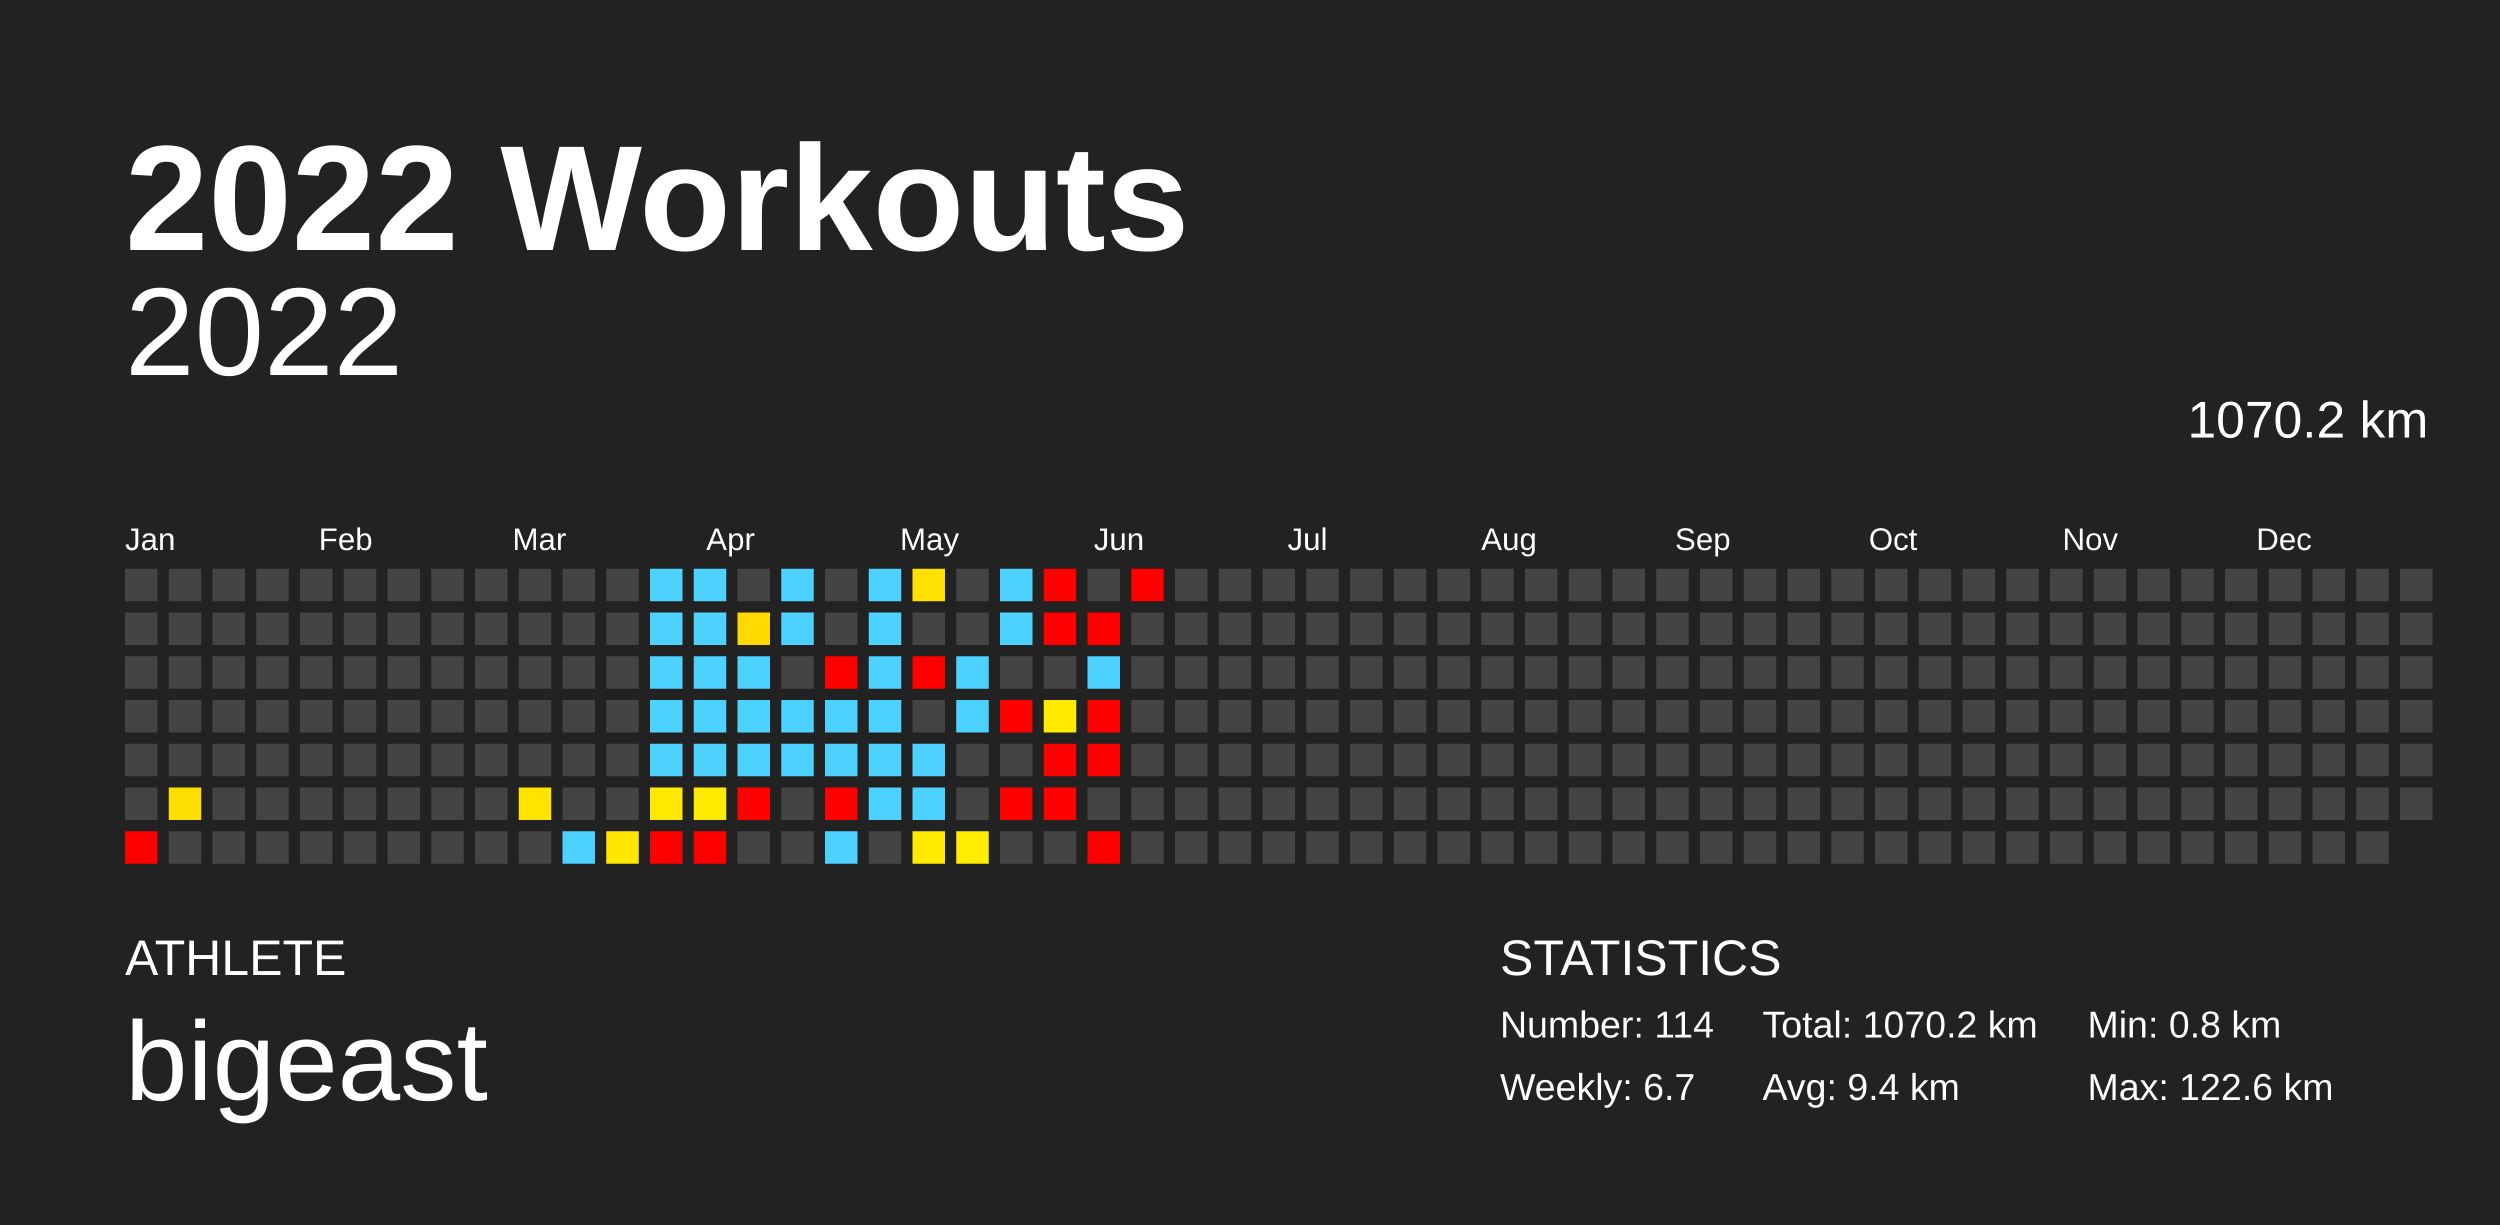
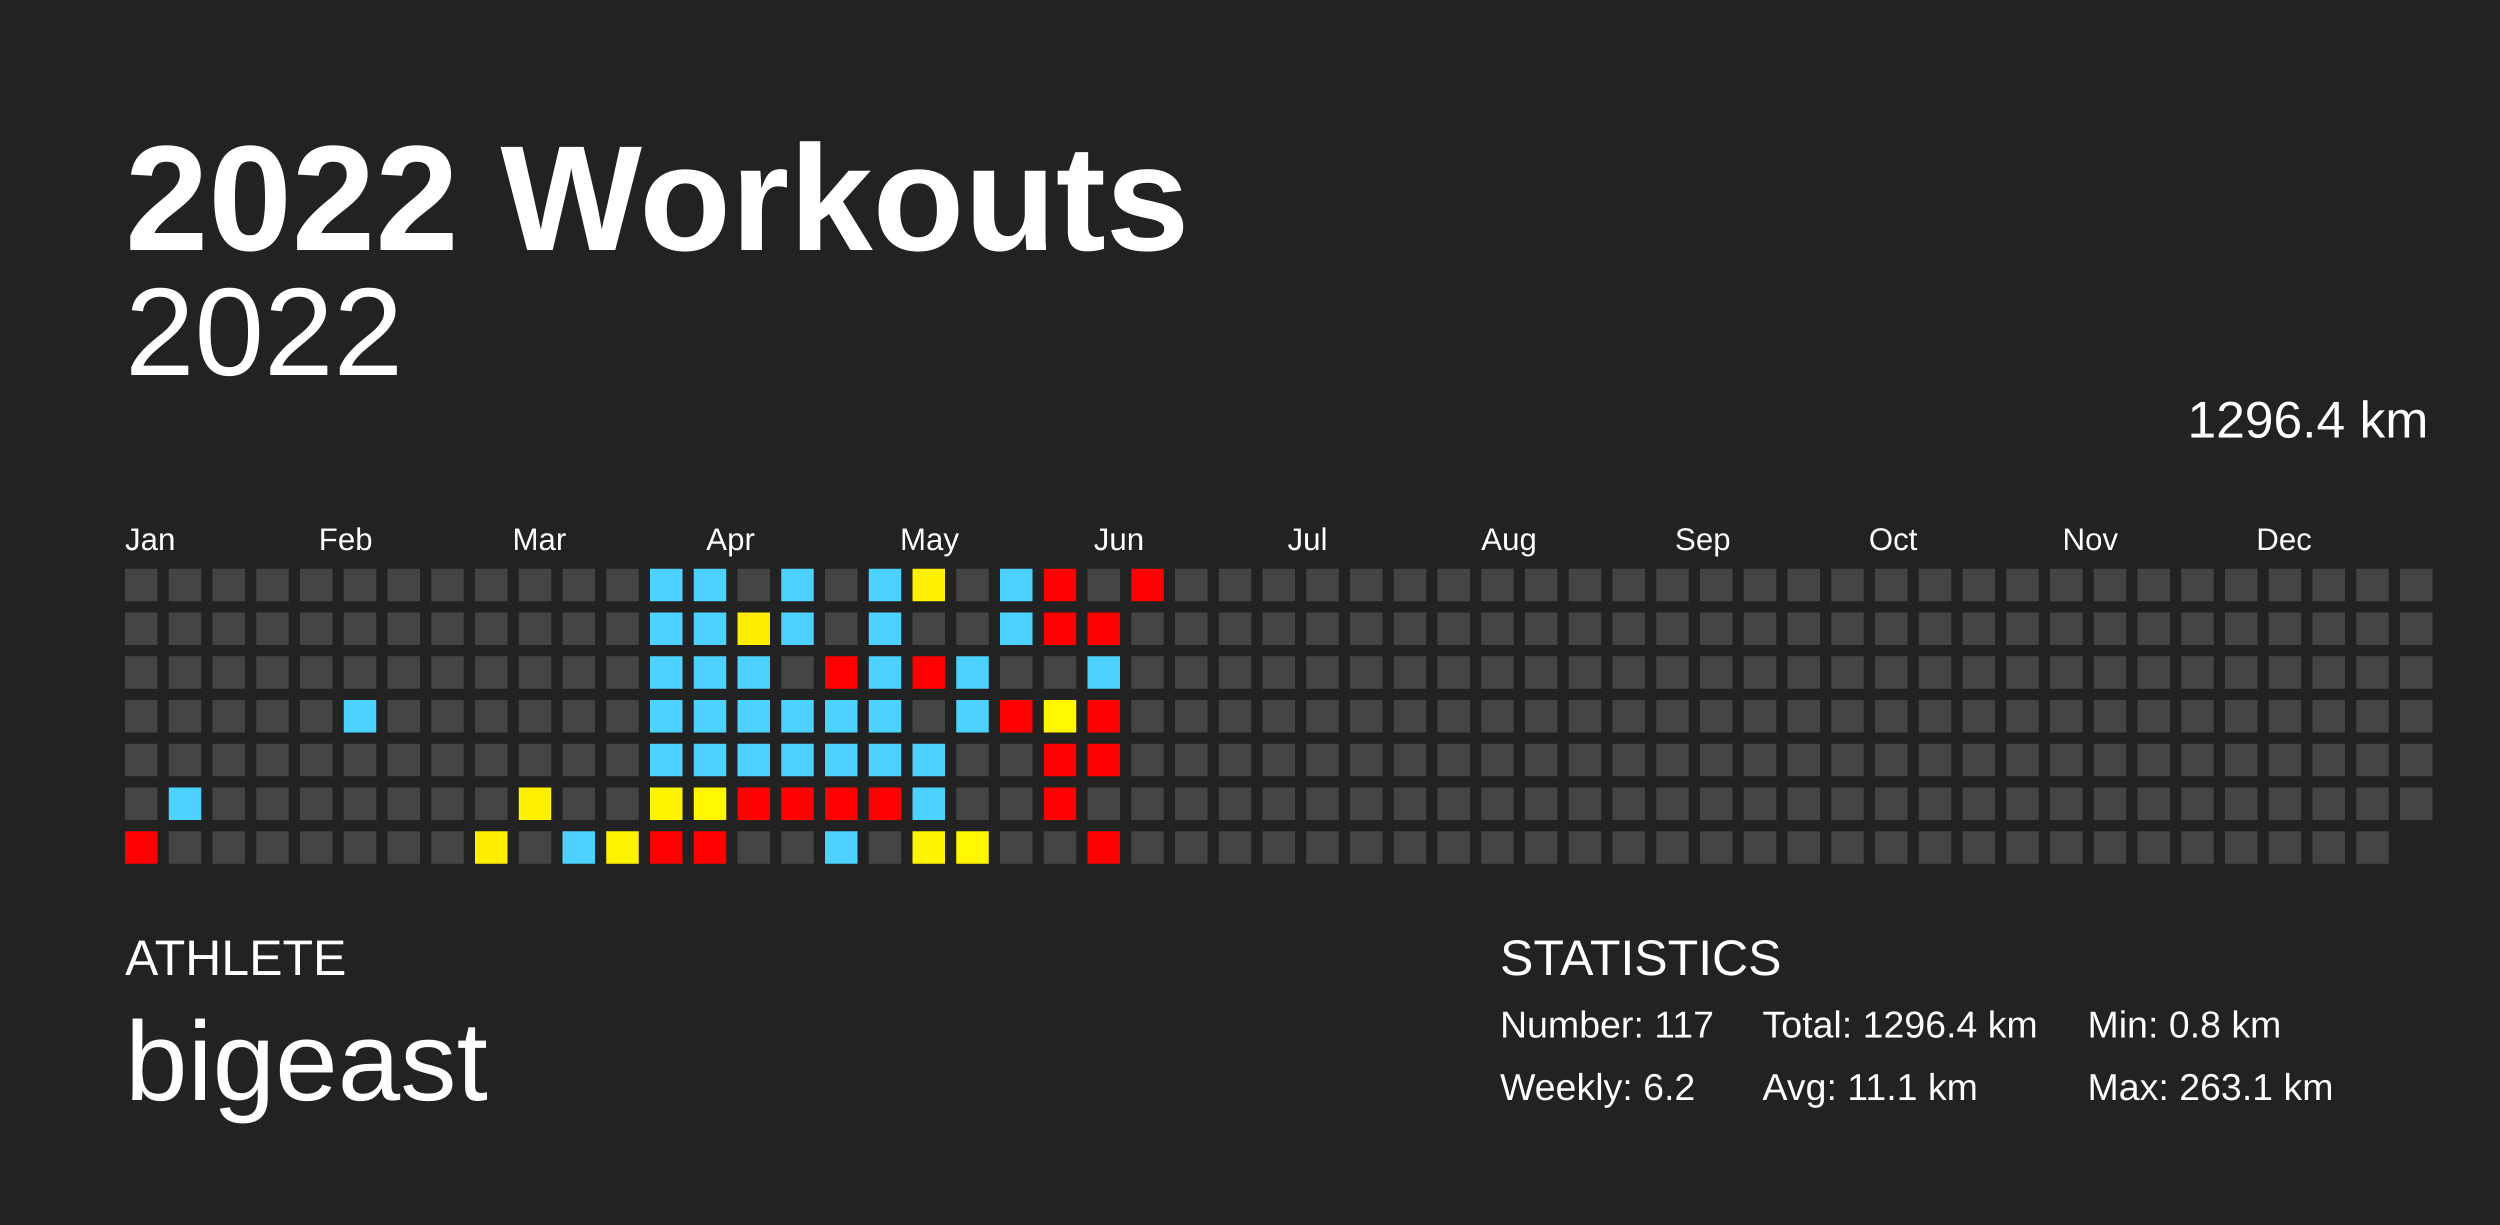
<svg xmlns="http://www.w3.org/2000/svg" baseProfile="full" height="98mm" version="1.1" viewBox="0,0,200,98" width="200mm">
  <defs />
  <rect fill="#222222" height="98" width="200" x="0" y="0" />
  <text fill="#FFFFFF" style="font-size:12px; font-family:Arial; font-weight:bold;" x="10" y="20">2022 Workouts</text>
  <text fill="#FFFFFF" style="font-size:4px; font-family:Arial" x="10" y="78">ATHLETE</text>
  <text fill="#FFFFFF" style="font-size:9px; font-family:Arial" x="10" y="88">bigeast</text>
  <text fill="#FFFFFF" style="font-size:4px; font-family:Arial" x="120" y="78">STATISTICS</text>
-   <text fill="#FFFFFF" style="font-size:3px; font-family:Arial" x="120" y="83">Number: 114</text>
-   <text fill="#FFFFFF" style="font-size:3px; font-family:Arial" x="120" y="88">Weekly: 6.7</text>
-   <text fill="#FFFFFF" style="font-size:3px; font-family:Arial" x="141" y="83">Total: 1070.2 km</text>
-   <text fill="#FFFFFF" style="font-size:3px; font-family:Arial" x="141" y="88">Avg: 9.4 km</text>
+   <text fill="#FFFFFF" style="font-size:3px; font-family:Arial" x="120" y="83">Number: 117</text>
+   <text fill="#FFFFFF" style="font-size:3px; font-family:Arial" x="120" y="88">Weekly: 6.2</text>
+   <text fill="#FFFFFF" style="font-size:3px; font-family:Arial" x="141" y="83">Total: 1296.4 km</text>
+   <text fill="#FFFFFF" style="font-size:3px; font-family:Arial" x="141" y="88">Avg: 11.1 km</text>
  <text fill="#FFFFFF" style="font-size:3px; font-family:Arial" x="167" y="83">Min: 0.8 km</text>
-   <text fill="#FFFFFF" style="font-size:3px; font-family:Arial" x="167" y="88">Max: 122.6 km</text>
+   <text fill="#FFFFFF" style="font-size:3px; font-family:Arial" x="167" y="88">Max: 263.1 km</text>
  <text alignment-baseline="hanging" fill="#FFFFFF" style="font-size:10.0px; font-family:Arial;" x="10" y="30">2022</text>
-   <text alignment-baseline="hanging" fill="#FFFFFF" style="font-size:4.125px; font-family:Arial;" x="175" y="35">1070.2 km</text>
+   <text alignment-baseline="hanging" fill="#FFFFFF" style="font-size:4.125px; font-family:Arial;" x="175" y="35">1296.4 km</text>
  <text fill="#FFFFFF" style="font-size:2.5px; font-family:Arial" x="10.0" y="44">Jan</text>
  <text fill="#FFFFFF" style="font-size:2.5px; font-family:Arial" x="25.5" y="44">Feb</text>
  <text fill="#FFFFFF" style="font-size:2.5px; font-family:Arial" x="41.0" y="44">Mar</text>
  <text fill="#FFFFFF" style="font-size:2.5px; font-family:Arial" x="56.5" y="44">Apr</text>
  <text fill="#FFFFFF" style="font-size:2.5px; font-family:Arial" x="72.0" y="44">May</text>
  <text fill="#FFFFFF" style="font-size:2.5px; font-family:Arial" x="87.5" y="44">Jun</text>
  <text fill="#FFFFFF" style="font-size:2.5px; font-family:Arial" x="103.0" y="44">Jul</text>
  <text fill="#FFFFFF" style="font-size:2.5px; font-family:Arial" x="118.5" y="44">Aug</text>
  <text fill="#FFFFFF" style="font-size:2.5px; font-family:Arial" x="134.0" y="44">Sep</text>
  <text fill="#FFFFFF" style="font-size:2.5px; font-family:Arial" x="149.5" y="44">Oct</text>
  <text fill="#FFFFFF" style="font-size:2.5px; font-family:Arial" x="165.0" y="44">Nov</text>
  <text fill="#FFFFFF" style="font-size:2.5px; font-family:Arial" x="180.5" y="44">Dec</text>
  <rect fill="#444444" height="2.6" width="2.6" x="10.0" y="45.5" />
  <rect fill="#444444" height="2.6" width="2.6" x="10.0" y="49.0" />
  <rect fill="#444444" height="2.6" width="2.6" x="10.0" y="52.5" />
  <rect fill="#444444" height="2.6" width="2.6" x="10.0" y="56.0" />
  <rect fill="#444444" height="2.6" width="2.6" x="10.0" y="59.5" />
  <rect fill="#444444" height="2.6" width="2.6" x="10.0" y="63.0" />
  <rect fill="red" height="2.6" width="2.6" x="10.0" y="66.5" />
  <rect fill="#444444" height="2.6" width="2.6" x="13.5" y="45.5" />
  <rect fill="#444444" height="2.6" width="2.6" x="13.5" y="49.0" />
  <rect fill="#444444" height="2.6" width="2.6" x="13.5" y="52.5" />
  <rect fill="#444444" height="2.6" width="2.6" x="13.5" y="56.0" />
  <rect fill="#444444" height="2.6" width="2.6" x="13.5" y="59.5" />
-   <rect fill="#ffdf00" height="2.6" width="2.6" x="13.5" y="63.0" />
+   <rect fill="#4dd2ff" height="2.6" width="2.6" x="13.5" y="63.0" />
  <rect fill="#444444" height="2.6" width="2.6" x="13.5" y="66.5" />
  <rect fill="#444444" height="2.6" width="2.6" x="17.0" y="45.5" />
  <rect fill="#444444" height="2.6" width="2.6" x="17.0" y="49.0" />
  <rect fill="#444444" height="2.6" width="2.6" x="17.0" y="52.5" />
  <rect fill="#444444" height="2.6" width="2.6" x="17.0" y="56.0" />
  <rect fill="#444444" height="2.6" width="2.6" x="17.0" y="59.5" />
  <rect fill="#444444" height="2.6" width="2.6" x="17.0" y="63.0" />
  <rect fill="#444444" height="2.6" width="2.6" x="17.0" y="66.5" />
  <rect fill="#444444" height="2.6" width="2.6" x="20.5" y="45.5" />
  <rect fill="#444444" height="2.6" width="2.6" x="20.5" y="49.0" />
  <rect fill="#444444" height="2.6" width="2.6" x="20.5" y="52.5" />
  <rect fill="#444444" height="2.6" width="2.6" x="20.5" y="56.0" />
  <rect fill="#444444" height="2.6" width="2.6" x="20.5" y="59.5" />
  <rect fill="#444444" height="2.6" width="2.6" x="20.5" y="63.0" />
  <rect fill="#444444" height="2.6" width="2.6" x="20.5" y="66.5" />
  <rect fill="#444444" height="2.6" width="2.6" x="24.0" y="45.5" />
  <rect fill="#444444" height="2.6" width="2.6" x="24.0" y="49.0" />
  <rect fill="#444444" height="2.6" width="2.6" x="24.0" y="52.5" />
  <rect fill="#444444" height="2.6" width="2.6" x="24.0" y="56.0" />
  <rect fill="#444444" height="2.6" width="2.6" x="24.0" y="59.5" />
  <rect fill="#444444" height="2.6" width="2.6" x="24.0" y="63.0" />
  <rect fill="#444444" height="2.6" width="2.6" x="24.0" y="66.5" />
  <rect fill="#444444" height="2.6" width="2.6" x="27.5" y="45.5" />
  <rect fill="#444444" height="2.6" width="2.6" x="27.5" y="49.0" />
  <rect fill="#444444" height="2.6" width="2.6" x="27.5" y="52.5" />
-   <rect fill="#444444" height="2.6" width="2.6" x="27.5" y="56.0" />
+   <rect fill="#4dd2ff" height="2.6" width="2.6" x="27.5" y="56.0" />
  <rect fill="#444444" height="2.6" width="2.6" x="27.5" y="59.5" />
  <rect fill="#444444" height="2.6" width="2.6" x="27.5" y="63.0" />
  <rect fill="#444444" height="2.6" width="2.6" x="27.5" y="66.5" />
  <rect fill="#444444" height="2.6" width="2.6" x="31.0" y="45.5" />
  <rect fill="#444444" height="2.6" width="2.6" x="31.0" y="49.0" />
  <rect fill="#444444" height="2.6" width="2.6" x="31.0" y="52.5" />
  <rect fill="#444444" height="2.6" width="2.6" x="31.0" y="56.0" />
  <rect fill="#444444" height="2.6" width="2.6" x="31.0" y="59.5" />
  <rect fill="#444444" height="2.6" width="2.6" x="31.0" y="63.0" />
  <rect fill="#444444" height="2.6" width="2.6" x="31.0" y="66.5" />
  <rect fill="#444444" height="2.6" width="2.6" x="34.5" y="45.5" />
  <rect fill="#444444" height="2.6" width="2.6" x="34.5" y="49.0" />
  <rect fill="#444444" height="2.6" width="2.6" x="34.5" y="52.5" />
  <rect fill="#444444" height="2.6" width="2.6" x="34.5" y="56.0" />
  <rect fill="#444444" height="2.6" width="2.6" x="34.5" y="59.5" />
  <rect fill="#444444" height="2.6" width="2.6" x="34.5" y="63.0" />
  <rect fill="#444444" height="2.6" width="2.6" x="34.5" y="66.5" />
  <rect fill="#444444" height="2.6" width="2.6" x="38.0" y="45.5" />
  <rect fill="#444444" height="2.6" width="2.6" x="38.0" y="49.0" />
  <rect fill="#444444" height="2.6" width="2.6" x="38.0" y="52.5" />
  <rect fill="#444444" height="2.6" width="2.6" x="38.0" y="56.0" />
  <rect fill="#444444" height="2.6" width="2.6" x="38.0" y="59.5" />
  <rect fill="#444444" height="2.6" width="2.6" x="38.0" y="63.0" />
-   <rect fill="#444444" height="2.6" width="2.6" x="38.0" y="66.5" />
+   <rect fill="#ffee00" height="2.6" width="2.6" x="38.0" y="66.5" />
  <rect fill="#444444" height="2.6" width="2.6" x="41.5" y="45.5" />
  <rect fill="#444444" height="2.6" width="2.6" x="41.5" y="49.0" />
  <rect fill="#444444" height="2.6" width="2.6" x="41.5" y="52.5" />
  <rect fill="#444444" height="2.6" width="2.6" x="41.5" y="56.0" />
  <rect fill="#444444" height="2.6" width="2.6" x="41.5" y="59.5" />
-   <rect fill="#ffe400" height="2.6" width="2.6" x="41.5" y="63.0" />
+   <rect fill="#fff200" height="2.6" width="2.6" x="41.5" y="63.0" />
  <rect fill="#444444" height="2.6" width="2.6" x="41.5" y="66.5" />
  <rect fill="#444444" height="2.6" width="2.6" x="45.0" y="45.5" />
  <rect fill="#444444" height="2.6" width="2.6" x="45.0" y="49.0" />
  <rect fill="#444444" height="2.6" width="2.6" x="45.0" y="52.5" />
  <rect fill="#444444" height="2.6" width="2.6" x="45.0" y="56.0" />
  <rect fill="#444444" height="2.6" width="2.6" x="45.0" y="59.5" />
  <rect fill="#444444" height="2.6" width="2.6" x="45.0" y="63.0" />
  <rect fill="#4dd2ff" height="2.6" width="2.6" x="45.0" y="66.5" />
  <rect fill="#444444" height="2.6" width="2.6" x="48.5" y="45.5" />
  <rect fill="#444444" height="2.6" width="2.6" x="48.5" y="49.0" />
  <rect fill="#444444" height="2.6" width="2.6" x="48.5" y="52.5" />
  <rect fill="#444444" height="2.6" width="2.6" x="48.5" y="56.0" />
  <rect fill="#444444" height="2.6" width="2.6" x="48.5" y="59.5" />
  <rect fill="#444444" height="2.6" width="2.6" x="48.5" y="63.0" />
-   <rect fill="#ffe600" height="2.6" width="2.6" x="48.5" y="66.5" />
+   <rect fill="#fff400" height="2.6" width="2.6" x="48.5" y="66.5" />
  <rect fill="#4dd2ff" height="2.6" width="2.6" x="52.0" y="45.5" />
  <rect fill="#4dd2ff" height="2.6" width="2.6" x="52.0" y="49.0" />
  <rect fill="#4dd2ff" height="2.6" width="2.6" x="52.0" y="52.5" />
  <rect fill="#4dd2ff" height="2.6" width="2.6" x="52.0" y="56.0" />
  <rect fill="#4dd2ff" height="2.6" width="2.6" x="52.0" y="59.5" />
-   <rect fill="#ffe900" height="2.6" width="2.6" x="52.0" y="63.0" />
+   <rect fill="#fff500" height="2.6" width="2.6" x="52.0" y="63.0" />
  <rect fill="red" height="2.6" width="2.6" x="52.0" y="66.5" />
  <rect fill="#4dd2ff" height="2.6" width="2.6" x="55.5" y="45.5" />
  <rect fill="#4dd2ff" height="2.6" width="2.6" x="55.5" y="49.0" />
  <rect fill="#4dd2ff" height="2.6" width="2.6" x="55.5" y="52.5" />
  <rect fill="#4dd2ff" height="2.6" width="2.6" x="55.5" y="56.0" />
  <rect fill="#4dd2ff" height="2.6" width="2.6" x="55.5" y="59.5" />
-   <rect fill="#ffeb00" height="2.6" width="2.6" x="55.5" y="63.0" />
+   <rect fill="#fff600" height="2.6" width="2.6" x="55.5" y="63.0" />
  <rect fill="red" height="2.6" width="2.6" x="55.5" y="66.5" />
  <rect fill="#444444" height="2.6" width="2.6" x="59.0" y="45.5" />
-   <rect fill="#ffd900" height="2.6" width="2.6" x="59.0" y="49.0" />
+   <rect fill="#ffee00" height="2.6" width="2.6" x="59.0" y="49.0" />
  <rect fill="#4dd2ff" height="2.6" width="2.6" x="59.0" y="52.5" />
  <rect fill="#4dd2ff" height="2.6" width="2.6" x="59.0" y="56.0" />
  <rect fill="#4dd2ff" height="2.6" width="2.6" x="59.0" y="59.5" />
  <rect fill="red" height="2.6" width="2.6" x="59.0" y="63.0" />
  <rect fill="#444444" height="2.6" width="2.6" x="59.0" y="66.5" />
  <rect fill="#4dd2ff" height="2.6" width="2.6" x="62.5" y="45.5" />
  <rect fill="#4dd2ff" height="2.6" width="2.6" x="62.5" y="49.0" />
  <rect fill="#444444" height="2.6" width="2.6" x="62.5" y="52.5" />
  <rect fill="#4dd2ff" height="2.6" width="2.6" x="62.5" y="56.0" />
  <rect fill="#4dd2ff" height="2.6" width="2.6" x="62.5" y="59.5" />
-   <rect fill="#444444" height="2.6" width="2.6" x="62.5" y="63.0" />
+   <rect fill="red" height="2.6" width="2.6" x="62.5" y="63.0" />
  <rect fill="#444444" height="2.6" width="2.6" x="62.5" y="66.5" />
  <rect fill="#444444" height="2.6" width="2.6" x="66.0" y="45.5" />
  <rect fill="#444444" height="2.6" width="2.6" x="66.0" y="49.0" />
  <rect fill="red" height="2.6" width="2.6" x="66.0" y="52.5" />
  <rect fill="#4dd2ff" height="2.6" width="2.6" x="66.0" y="56.0" />
  <rect fill="#4dd2ff" height="2.6" width="2.6" x="66.0" y="59.5" />
  <rect fill="red" height="2.6" width="2.6" x="66.0" y="63.0" />
  <rect fill="#4dd2ff" height="2.6" width="2.6" x="66.0" y="66.5" />
  <rect fill="#4dd2ff" height="2.6" width="2.6" x="69.5" y="45.5" />
  <rect fill="#4dd2ff" height="2.6" width="2.6" x="69.5" y="49.0" />
  <rect fill="#4dd2ff" height="2.6" width="2.6" x="69.5" y="52.5" />
  <rect fill="#4dd2ff" height="2.6" width="2.6" x="69.5" y="56.0" />
  <rect fill="#4dd2ff" height="2.6" width="2.6" x="69.5" y="59.5" />
-   <rect fill="#4dd2ff" height="2.6" width="2.6" x="69.5" y="63.0" />
+   <rect fill="red" height="2.6" width="2.6" x="69.5" y="63.0" />
  <rect fill="#444444" height="2.6" width="2.6" x="69.5" y="66.5" />
-   <rect fill="#ffe100" height="2.6" width="2.6" x="73.0" y="45.5" />
+   <rect fill="#fff100" height="2.6" width="2.6" x="73.0" y="45.5" />
  <rect fill="#444444" height="2.6" width="2.6" x="73.0" y="49.0" />
  <rect fill="red" height="2.6" width="2.6" x="73.0" y="52.5" />
  <rect fill="#444444" height="2.6" width="2.6" x="73.0" y="56.0" />
  <rect fill="#4dd2ff" height="2.6" width="2.6" x="73.0" y="59.5" />
  <rect fill="#4dd2ff" height="2.6" width="2.6" x="73.0" y="63.0" />
-   <rect fill="#ffea00" height="2.6" width="2.6" x="73.0" y="66.5" />
+   <rect fill="#fff500" height="2.6" width="2.6" x="73.0" y="66.5" />
  <rect fill="#444444" height="2.6" width="2.6" x="76.5" y="45.5" />
  <rect fill="#444444" height="2.6" width="2.6" x="76.5" y="49.0" />
  <rect fill="#4dd2ff" height="2.6" width="2.6" x="76.5" y="52.5" />
  <rect fill="#4dd2ff" height="2.6" width="2.6" x="76.5" y="56.0" />
  <rect fill="#444444" height="2.6" width="2.6" x="76.5" y="59.5" />
  <rect fill="#444444" height="2.6" width="2.6" x="76.5" y="63.0" />
-   <rect fill="#ffec00" height="2.6" width="2.6" x="76.5" y="66.5" />
+   <rect fill="#fff600" height="2.6" width="2.6" x="76.5" y="66.5" />
  <rect fill="#4dd2ff" height="2.6" width="2.6" x="80.0" y="45.5" />
  <rect fill="#4dd2ff" height="2.6" width="2.6" x="80.0" y="49.0" />
  <rect fill="#444444" height="2.6" width="2.6" x="80.0" y="52.5" />
  <rect fill="red" height="2.6" width="2.6" x="80.0" y="56.0" />
  <rect fill="#444444" height="2.6" width="2.6" x="80.0" y="59.5" />
-   <rect fill="red" height="2.6" width="2.6" x="80.0" y="63.0" />
+   <rect fill="#444444" height="2.6" width="2.6" x="80.0" y="63.0" />
  <rect fill="#444444" height="2.6" width="2.6" x="80.0" y="66.5" />
  <rect fill="red" height="2.6" width="2.6" x="83.5" y="45.5" />
  <rect fill="red" height="2.6" width="2.6" x="83.5" y="49.0" />
  <rect fill="#444444" height="2.6" width="2.6" x="83.5" y="52.5" />
-   <rect fill="#ffea00" height="2.6" width="2.6" x="83.5" y="56.0" />
+   <rect fill="#fff600" height="2.6" width="2.6" x="83.5" y="56.0" />
  <rect fill="red" height="2.6" width="2.6" x="83.5" y="59.5" />
  <rect fill="red" height="2.6" width="2.6" x="83.5" y="63.0" />
  <rect fill="#444444" height="2.6" width="2.6" x="83.5" y="66.5" />
  <rect fill="#444444" height="2.6" width="2.6" x="87.0" y="45.5" />
  <rect fill="red" height="2.6" width="2.6" x="87.0" y="49.0" />
  <rect fill="#4dd2ff" height="2.6" width="2.6" x="87.0" y="52.5" />
  <rect fill="red" height="2.6" width="2.6" x="87.0" y="56.0" />
  <rect fill="red" height="2.6" width="2.6" x="87.0" y="59.5" />
  <rect fill="#444444" height="2.6" width="2.6" x="87.0" y="63.0" />
  <rect fill="red" height="2.6" width="2.6" x="87.0" y="66.5" />
  <rect fill="red" height="2.6" width="2.6" x="90.5" y="45.5" />
  <rect fill="#444444" height="2.6" width="2.6" x="90.5" y="49.0" />
  <rect fill="#444444" height="2.6" width="2.6" x="90.5" y="52.5" />
  <rect fill="#444444" height="2.6" width="2.6" x="90.5" y="56.0" />
  <rect fill="#444444" height="2.6" width="2.6" x="90.5" y="59.5" />
  <rect fill="#444444" height="2.6" width="2.6" x="90.5" y="63.0" />
  <rect fill="#444444" height="2.6" width="2.6" x="90.5" y="66.5" />
  <rect fill="#444444" height="2.6" width="2.6" x="94.0" y="45.5" />
  <rect fill="#444444" height="2.6" width="2.6" x="94.0" y="49.0" />
  <rect fill="#444444" height="2.6" width="2.6" x="94.0" y="52.5" />
  <rect fill="#444444" height="2.6" width="2.6" x="94.0" y="56.0" />
  <rect fill="#444444" height="2.6" width="2.6" x="94.0" y="59.5" />
  <rect fill="#444444" height="2.6" width="2.6" x="94.0" y="63.0" />
  <rect fill="#444444" height="2.6" width="2.6" x="94.0" y="66.5" />
  <rect fill="#444444" height="2.6" width="2.6" x="97.5" y="45.5" />
  <rect fill="#444444" height="2.6" width="2.6" x="97.5" y="49.0" />
  <rect fill="#444444" height="2.6" width="2.6" x="97.5" y="52.5" />
  <rect fill="#444444" height="2.6" width="2.6" x="97.5" y="56.0" />
  <rect fill="#444444" height="2.6" width="2.6" x="97.5" y="59.5" />
  <rect fill="#444444" height="2.6" width="2.6" x="97.5" y="63.0" />
  <rect fill="#444444" height="2.6" width="2.6" x="97.5" y="66.5" />
  <rect fill="#444444" height="2.6" width="2.6" x="101.0" y="45.5" />
  <rect fill="#444444" height="2.6" width="2.6" x="101.0" y="49.0" />
  <rect fill="#444444" height="2.6" width="2.6" x="101.0" y="52.5" />
  <rect fill="#444444" height="2.6" width="2.6" x="101.0" y="56.0" />
  <rect fill="#444444" height="2.6" width="2.6" x="101.0" y="59.5" />
  <rect fill="#444444" height="2.6" width="2.6" x="101.0" y="63.0" />
  <rect fill="#444444" height="2.6" width="2.6" x="101.0" y="66.5" />
  <rect fill="#444444" height="2.6" width="2.6" x="104.5" y="45.5" />
  <rect fill="#444444" height="2.6" width="2.6" x="104.5" y="49.0" />
  <rect fill="#444444" height="2.6" width="2.6" x="104.5" y="52.5" />
  <rect fill="#444444" height="2.6" width="2.6" x="104.5" y="56.0" />
  <rect fill="#444444" height="2.6" width="2.6" x="104.5" y="59.5" />
  <rect fill="#444444" height="2.6" width="2.6" x="104.5" y="63.0" />
  <rect fill="#444444" height="2.6" width="2.6" x="104.5" y="66.5" />
  <rect fill="#444444" height="2.6" width="2.6" x="108.0" y="45.5" />
  <rect fill="#444444" height="2.6" width="2.6" x="108.0" y="49.0" />
  <rect fill="#444444" height="2.6" width="2.6" x="108.0" y="52.5" />
  <rect fill="#444444" height="2.6" width="2.6" x="108.0" y="56.0" />
  <rect fill="#444444" height="2.6" width="2.6" x="108.0" y="59.5" />
  <rect fill="#444444" height="2.6" width="2.6" x="108.0" y="63.0" />
  <rect fill="#444444" height="2.6" width="2.6" x="108.0" y="66.5" />
  <rect fill="#444444" height="2.6" width="2.6" x="111.5" y="45.5" />
  <rect fill="#444444" height="2.6" width="2.6" x="111.5" y="49.0" />
  <rect fill="#444444" height="2.6" width="2.6" x="111.5" y="52.5" />
  <rect fill="#444444" height="2.6" width="2.6" x="111.5" y="56.0" />
  <rect fill="#444444" height="2.6" width="2.6" x="111.5" y="59.5" />
  <rect fill="#444444" height="2.6" width="2.6" x="111.5" y="63.0" />
  <rect fill="#444444" height="2.6" width="2.6" x="111.5" y="66.5" />
  <rect fill="#444444" height="2.6" width="2.6" x="115.0" y="45.5" />
  <rect fill="#444444" height="2.6" width="2.6" x="115.0" y="49.0" />
  <rect fill="#444444" height="2.6" width="2.6" x="115.0" y="52.5" />
  <rect fill="#444444" height="2.6" width="2.6" x="115.0" y="56.0" />
  <rect fill="#444444" height="2.6" width="2.6" x="115.0" y="59.5" />
  <rect fill="#444444" height="2.6" width="2.6" x="115.0" y="63.0" />
  <rect fill="#444444" height="2.6" width="2.6" x="115.0" y="66.5" />
  <rect fill="#444444" height="2.6" width="2.6" x="118.5" y="45.5" />
  <rect fill="#444444" height="2.6" width="2.6" x="118.5" y="49.0" />
  <rect fill="#444444" height="2.6" width="2.6" x="118.5" y="52.5" />
  <rect fill="#444444" height="2.6" width="2.6" x="118.5" y="56.0" />
  <rect fill="#444444" height="2.6" width="2.6" x="118.5" y="59.5" />
  <rect fill="#444444" height="2.6" width="2.6" x="118.5" y="63.0" />
  <rect fill="#444444" height="2.6" width="2.6" x="118.5" y="66.5" />
  <rect fill="#444444" height="2.6" width="2.6" x="122.0" y="45.5" />
  <rect fill="#444444" height="2.6" width="2.6" x="122.0" y="49.0" />
  <rect fill="#444444" height="2.6" width="2.6" x="122.0" y="52.5" />
  <rect fill="#444444" height="2.6" width="2.6" x="122.0" y="56.0" />
  <rect fill="#444444" height="2.6" width="2.6" x="122.0" y="59.5" />
  <rect fill="#444444" height="2.6" width="2.6" x="122.0" y="63.0" />
  <rect fill="#444444" height="2.6" width="2.6" x="122.0" y="66.5" />
  <rect fill="#444444" height="2.6" width="2.6" x="125.5" y="45.5" />
  <rect fill="#444444" height="2.6" width="2.6" x="125.5" y="49.0" />
  <rect fill="#444444" height="2.6" width="2.6" x="125.5" y="52.5" />
  <rect fill="#444444" height="2.6" width="2.6" x="125.5" y="56.0" />
  <rect fill="#444444" height="2.6" width="2.6" x="125.5" y="59.5" />
  <rect fill="#444444" height="2.6" width="2.6" x="125.5" y="63.0" />
  <rect fill="#444444" height="2.6" width="2.6" x="125.5" y="66.5" />
  <rect fill="#444444" height="2.6" width="2.6" x="129.0" y="45.5" />
  <rect fill="#444444" height="2.6" width="2.6" x="129.0" y="49.0" />
  <rect fill="#444444" height="2.6" width="2.6" x="129.0" y="52.5" />
  <rect fill="#444444" height="2.6" width="2.6" x="129.0" y="56.0" />
  <rect fill="#444444" height="2.6" width="2.6" x="129.0" y="59.5" />
  <rect fill="#444444" height="2.6" width="2.6" x="129.0" y="63.0" />
  <rect fill="#444444" height="2.6" width="2.6" x="129.0" y="66.5" />
  <rect fill="#444444" height="2.6" width="2.6" x="132.5" y="45.5" />
  <rect fill="#444444" height="2.6" width="2.6" x="132.5" y="49.0" />
  <rect fill="#444444" height="2.6" width="2.6" x="132.5" y="52.5" />
  <rect fill="#444444" height="2.6" width="2.6" x="132.5" y="56.0" />
  <rect fill="#444444" height="2.6" width="2.6" x="132.5" y="59.5" />
  <rect fill="#444444" height="2.6" width="2.6" x="132.5" y="63.0" />
  <rect fill="#444444" height="2.6" width="2.6" x="132.5" y="66.5" />
  <rect fill="#444444" height="2.6" width="2.6" x="136.0" y="45.5" />
  <rect fill="#444444" height="2.6" width="2.6" x="136.0" y="49.0" />
  <rect fill="#444444" height="2.6" width="2.6" x="136.0" y="52.5" />
  <rect fill="#444444" height="2.6" width="2.6" x="136.0" y="56.0" />
  <rect fill="#444444" height="2.6" width="2.6" x="136.0" y="59.5" />
  <rect fill="#444444" height="2.6" width="2.6" x="136.0" y="63.0" />
  <rect fill="#444444" height="2.6" width="2.6" x="136.0" y="66.5" />
  <rect fill="#444444" height="2.6" width="2.6" x="139.5" y="45.5" />
  <rect fill="#444444" height="2.6" width="2.6" x="139.5" y="49.0" />
  <rect fill="#444444" height="2.6" width="2.6" x="139.5" y="52.5" />
  <rect fill="#444444" height="2.6" width="2.6" x="139.5" y="56.0" />
  <rect fill="#444444" height="2.6" width="2.6" x="139.5" y="59.5" />
  <rect fill="#444444" height="2.6" width="2.6" x="139.5" y="63.0" />
  <rect fill="#444444" height="2.6" width="2.6" x="139.5" y="66.5" />
  <rect fill="#444444" height="2.6" width="2.6" x="143.0" y="45.5" />
  <rect fill="#444444" height="2.6" width="2.6" x="143.0" y="49.0" />
  <rect fill="#444444" height="2.6" width="2.6" x="143.0" y="52.5" />
  <rect fill="#444444" height="2.6" width="2.6" x="143.0" y="56.0" />
  <rect fill="#444444" height="2.6" width="2.6" x="143.0" y="59.5" />
  <rect fill="#444444" height="2.6" width="2.6" x="143.0" y="63.0" />
  <rect fill="#444444" height="2.6" width="2.6" x="143.0" y="66.5" />
  <rect fill="#444444" height="2.6" width="2.6" x="146.5" y="45.5" />
  <rect fill="#444444" height="2.6" width="2.6" x="146.5" y="49.0" />
  <rect fill="#444444" height="2.6" width="2.6" x="146.5" y="52.5" />
  <rect fill="#444444" height="2.6" width="2.6" x="146.5" y="56.0" />
  <rect fill="#444444" height="2.6" width="2.6" x="146.5" y="59.5" />
  <rect fill="#444444" height="2.6" width="2.6" x="146.5" y="63.0" />
  <rect fill="#444444" height="2.6" width="2.6" x="146.5" y="66.5" />
  <rect fill="#444444" height="2.6" width="2.6" x="150.0" y="45.5" />
  <rect fill="#444444" height="2.6" width="2.6" x="150.0" y="49.0" />
  <rect fill="#444444" height="2.6" width="2.6" x="150.0" y="52.5" />
  <rect fill="#444444" height="2.6" width="2.6" x="150.0" y="56.0" />
  <rect fill="#444444" height="2.6" width="2.6" x="150.0" y="59.5" />
  <rect fill="#444444" height="2.6" width="2.6" x="150.0" y="63.0" />
  <rect fill="#444444" height="2.6" width="2.6" x="150.0" y="66.5" />
  <rect fill="#444444" height="2.6" width="2.6" x="153.5" y="45.5" />
  <rect fill="#444444" height="2.6" width="2.6" x="153.5" y="49.0" />
  <rect fill="#444444" height="2.6" width="2.6" x="153.5" y="52.5" />
  <rect fill="#444444" height="2.6" width="2.6" x="153.5" y="56.0" />
  <rect fill="#444444" height="2.6" width="2.6" x="153.5" y="59.5" />
  <rect fill="#444444" height="2.6" width="2.6" x="153.5" y="63.0" />
  <rect fill="#444444" height="2.6" width="2.6" x="153.5" y="66.5" />
  <rect fill="#444444" height="2.6" width="2.6" x="157.0" y="45.5" />
  <rect fill="#444444" height="2.6" width="2.6" x="157.0" y="49.0" />
  <rect fill="#444444" height="2.6" width="2.6" x="157.0" y="52.5" />
  <rect fill="#444444" height="2.6" width="2.6" x="157.0" y="56.0" />
  <rect fill="#444444" height="2.6" width="2.6" x="157.0" y="59.5" />
  <rect fill="#444444" height="2.6" width="2.6" x="157.0" y="63.0" />
  <rect fill="#444444" height="2.6" width="2.6" x="157.0" y="66.5" />
  <rect fill="#444444" height="2.6" width="2.6" x="160.5" y="45.5" />
  <rect fill="#444444" height="2.6" width="2.6" x="160.5" y="49.0" />
  <rect fill="#444444" height="2.6" width="2.6" x="160.5" y="52.5" />
  <rect fill="#444444" height="2.6" width="2.6" x="160.5" y="56.0" />
  <rect fill="#444444" height="2.6" width="2.6" x="160.5" y="59.5" />
  <rect fill="#444444" height="2.6" width="2.6" x="160.5" y="63.0" />
  <rect fill="#444444" height="2.6" width="2.6" x="160.5" y="66.5" />
  <rect fill="#444444" height="2.6" width="2.6" x="164.0" y="45.5" />
  <rect fill="#444444" height="2.6" width="2.6" x="164.0" y="49.0" />
  <rect fill="#444444" height="2.6" width="2.6" x="164.0" y="52.5" />
  <rect fill="#444444" height="2.6" width="2.6" x="164.0" y="56.0" />
  <rect fill="#444444" height="2.6" width="2.6" x="164.0" y="59.5" />
  <rect fill="#444444" height="2.6" width="2.6" x="164.0" y="63.0" />
  <rect fill="#444444" height="2.6" width="2.6" x="164.0" y="66.5" />
  <rect fill="#444444" height="2.6" width="2.6" x="167.5" y="45.5" />
  <rect fill="#444444" height="2.6" width="2.6" x="167.5" y="49.0" />
  <rect fill="#444444" height="2.6" width="2.6" x="167.5" y="52.5" />
  <rect fill="#444444" height="2.6" width="2.6" x="167.5" y="56.0" />
  <rect fill="#444444" height="2.6" width="2.6" x="167.5" y="59.5" />
  <rect fill="#444444" height="2.6" width="2.6" x="167.5" y="63.0" />
  <rect fill="#444444" height="2.6" width="2.6" x="167.5" y="66.5" />
  <rect fill="#444444" height="2.6" width="2.6" x="171.0" y="45.5" />
  <rect fill="#444444" height="2.6" width="2.6" x="171.0" y="49.0" />
  <rect fill="#444444" height="2.6" width="2.6" x="171.0" y="52.5" />
  <rect fill="#444444" height="2.6" width="2.6" x="171.0" y="56.0" />
  <rect fill="#444444" height="2.6" width="2.6" x="171.0" y="59.5" />
  <rect fill="#444444" height="2.6" width="2.6" x="171.0" y="63.0" />
  <rect fill="#444444" height="2.6" width="2.6" x="171.0" y="66.5" />
  <rect fill="#444444" height="2.6" width="2.6" x="174.5" y="45.5" />
  <rect fill="#444444" height="2.6" width="2.6" x="174.5" y="49.0" />
  <rect fill="#444444" height="2.6" width="2.6" x="174.5" y="52.5" />
  <rect fill="#444444" height="2.6" width="2.6" x="174.5" y="56.0" />
  <rect fill="#444444" height="2.6" width="2.6" x="174.5" y="59.5" />
  <rect fill="#444444" height="2.6" width="2.6" x="174.5" y="63.0" />
  <rect fill="#444444" height="2.6" width="2.6" x="174.5" y="66.5" />
  <rect fill="#444444" height="2.6" width="2.6" x="178.0" y="45.5" />
  <rect fill="#444444" height="2.6" width="2.6" x="178.0" y="49.0" />
  <rect fill="#444444" height="2.6" width="2.6" x="178.0" y="52.5" />
  <rect fill="#444444" height="2.6" width="2.6" x="178.0" y="56.0" />
  <rect fill="#444444" height="2.6" width="2.6" x="178.0" y="59.5" />
  <rect fill="#444444" height="2.6" width="2.6" x="178.0" y="63.0" />
  <rect fill="#444444" height="2.6" width="2.6" x="178.0" y="66.5" />
  <rect fill="#444444" height="2.6" width="2.6" x="181.5" y="45.5" />
  <rect fill="#444444" height="2.6" width="2.6" x="181.5" y="49.0" />
  <rect fill="#444444" height="2.6" width="2.6" x="181.5" y="52.5" />
  <rect fill="#444444" height="2.6" width="2.6" x="181.5" y="56.0" />
  <rect fill="#444444" height="2.6" width="2.6" x="181.5" y="59.5" />
  <rect fill="#444444" height="2.6" width="2.6" x="181.5" y="63.0" />
  <rect fill="#444444" height="2.6" width="2.6" x="181.5" y="66.5" />
  <rect fill="#444444" height="2.6" width="2.6" x="185.0" y="45.5" />
  <rect fill="#444444" height="2.6" width="2.6" x="185.0" y="49.0" />
  <rect fill="#444444" height="2.6" width="2.6" x="185.0" y="52.5" />
  <rect fill="#444444" height="2.6" width="2.6" x="185.0" y="56.0" />
  <rect fill="#444444" height="2.6" width="2.6" x="185.0" y="59.5" />
  <rect fill="#444444" height="2.6" width="2.6" x="185.0" y="63.0" />
  <rect fill="#444444" height="2.6" width="2.6" x="185.0" y="66.5" />
  <rect fill="#444444" height="2.6" width="2.6" x="188.5" y="45.5" />
  <rect fill="#444444" height="2.6" width="2.6" x="188.5" y="49.0" />
  <rect fill="#444444" height="2.6" width="2.6" x="188.5" y="52.5" />
  <rect fill="#444444" height="2.6" width="2.6" x="188.5" y="56.0" />
  <rect fill="#444444" height="2.6" width="2.6" x="188.5" y="59.5" />
  <rect fill="#444444" height="2.6" width="2.6" x="188.5" y="63.0" />
  <rect fill="#444444" height="2.6" width="2.6" x="188.5" y="66.5" />
  <rect fill="#444444" height="2.6" width="2.6" x="192.0" y="45.5" />
  <rect fill="#444444" height="2.6" width="2.6" x="192.0" y="49.0" />
  <rect fill="#444444" height="2.6" width="2.6" x="192.0" y="52.5" />
  <rect fill="#444444" height="2.6" width="2.6" x="192.0" y="56.0" />
  <rect fill="#444444" height="2.6" width="2.6" x="192.0" y="59.5" />
  <rect fill="#444444" height="2.6" width="2.6" x="192.0" y="63.0" />
</svg>
